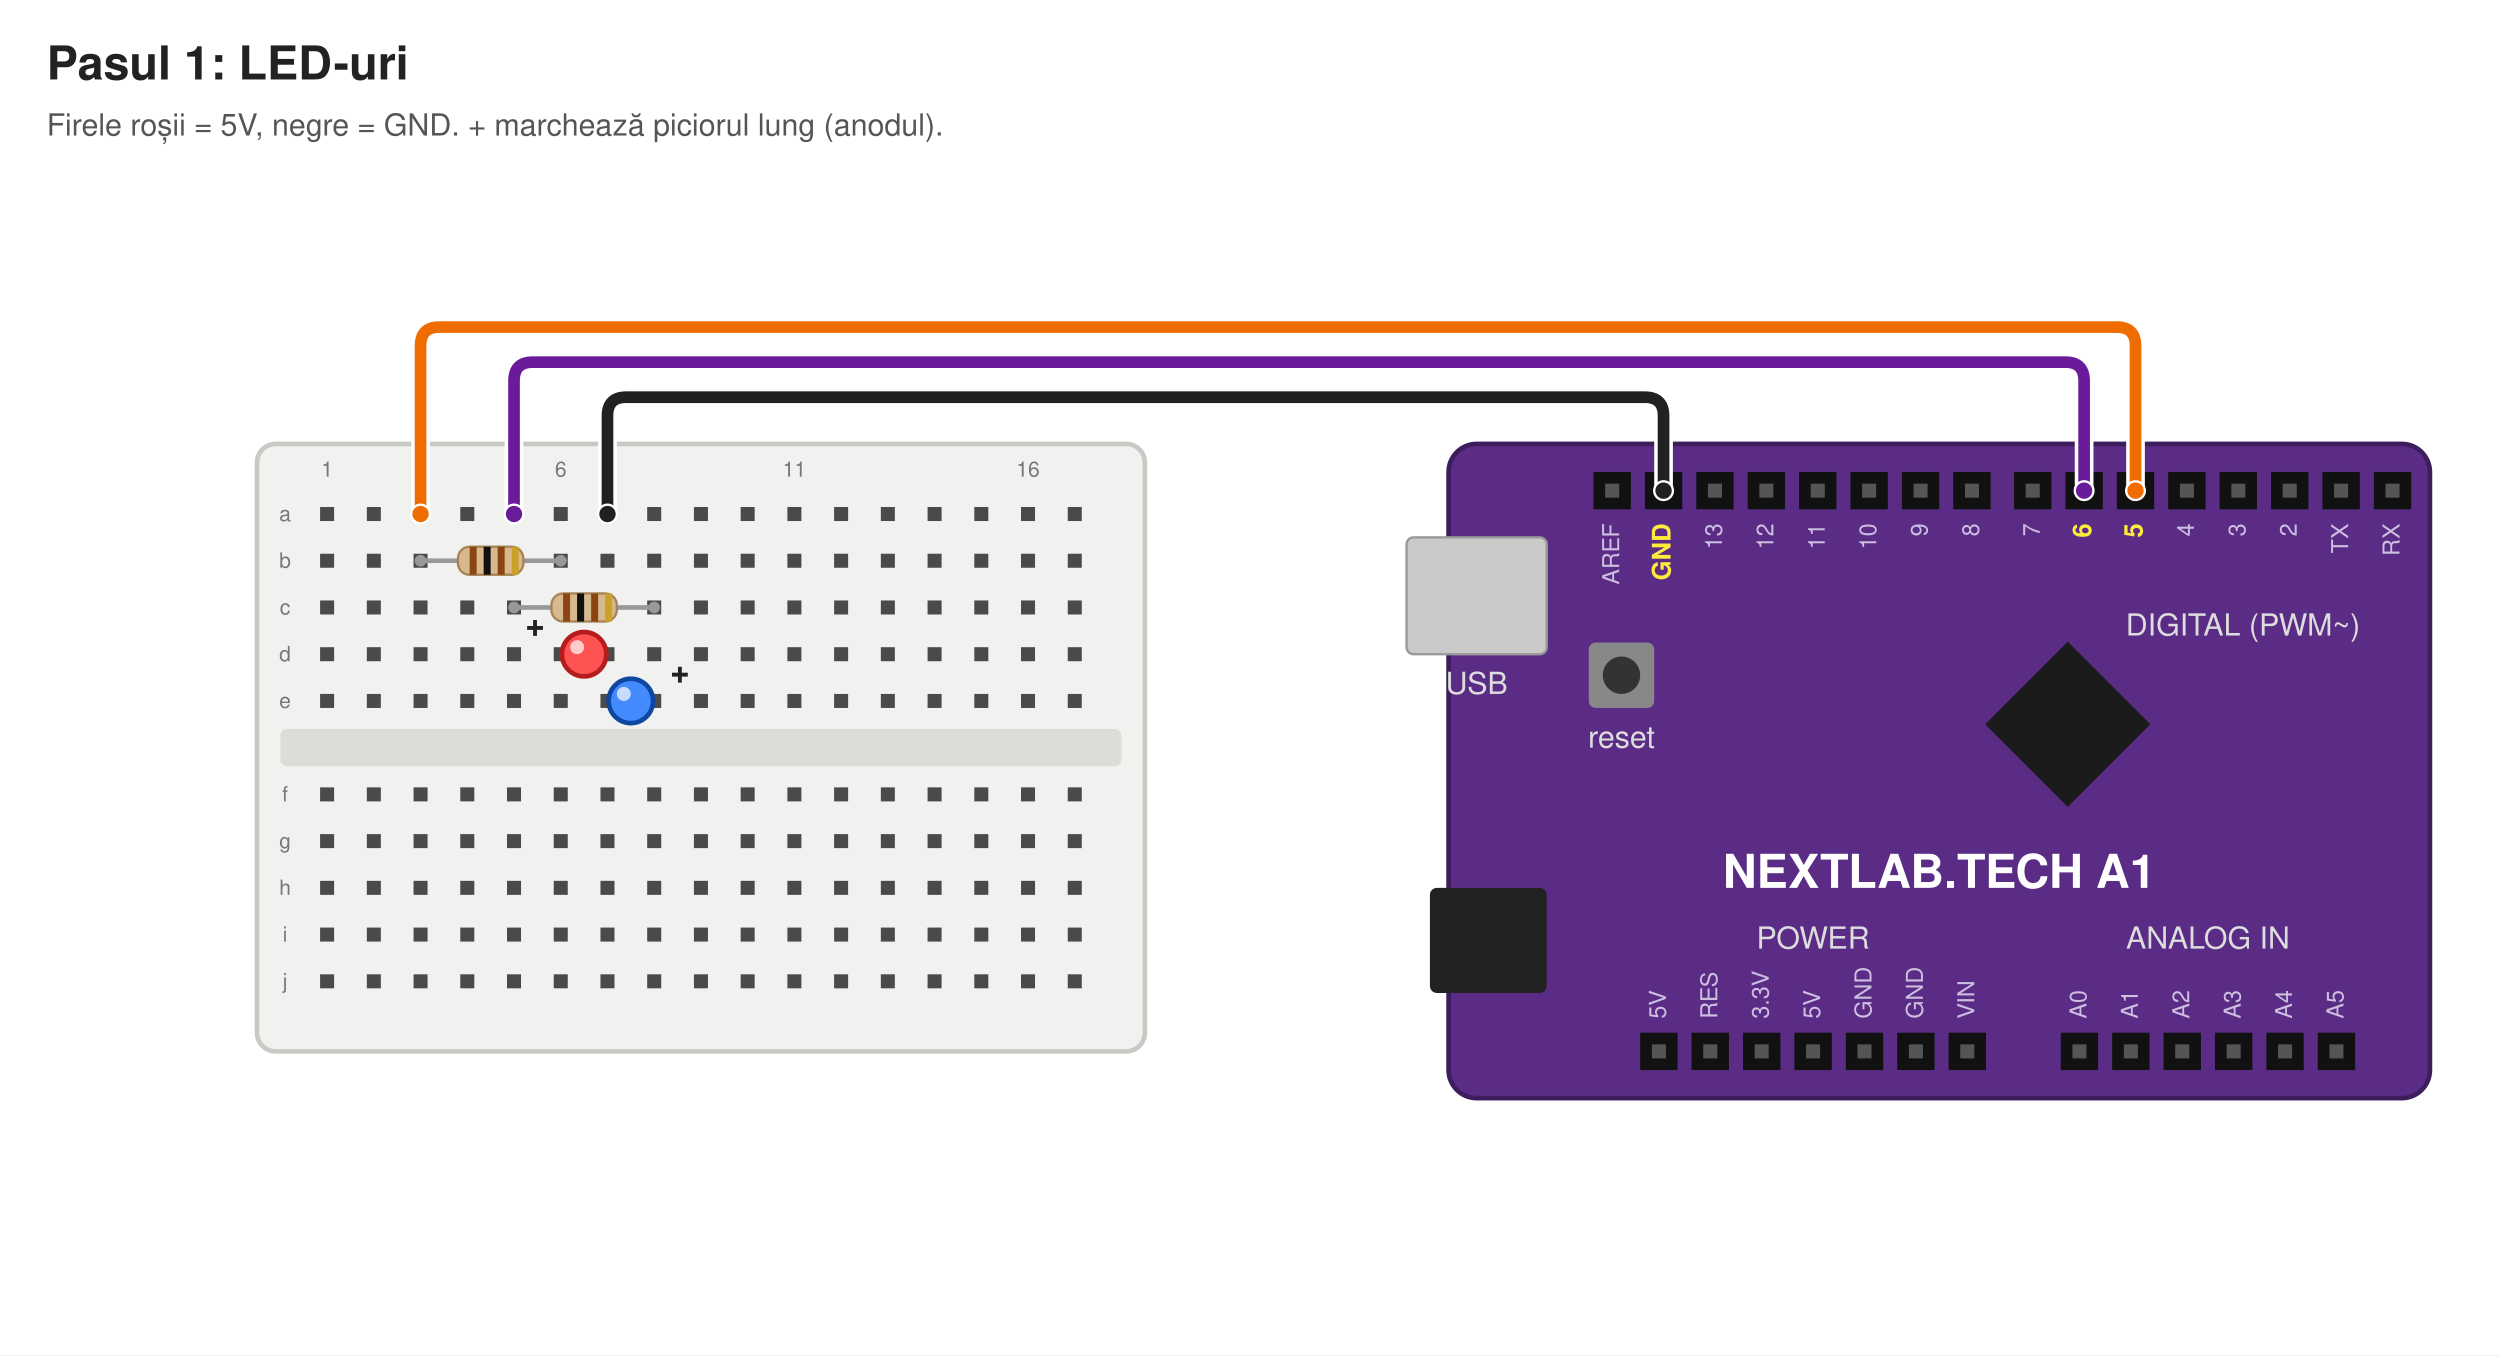
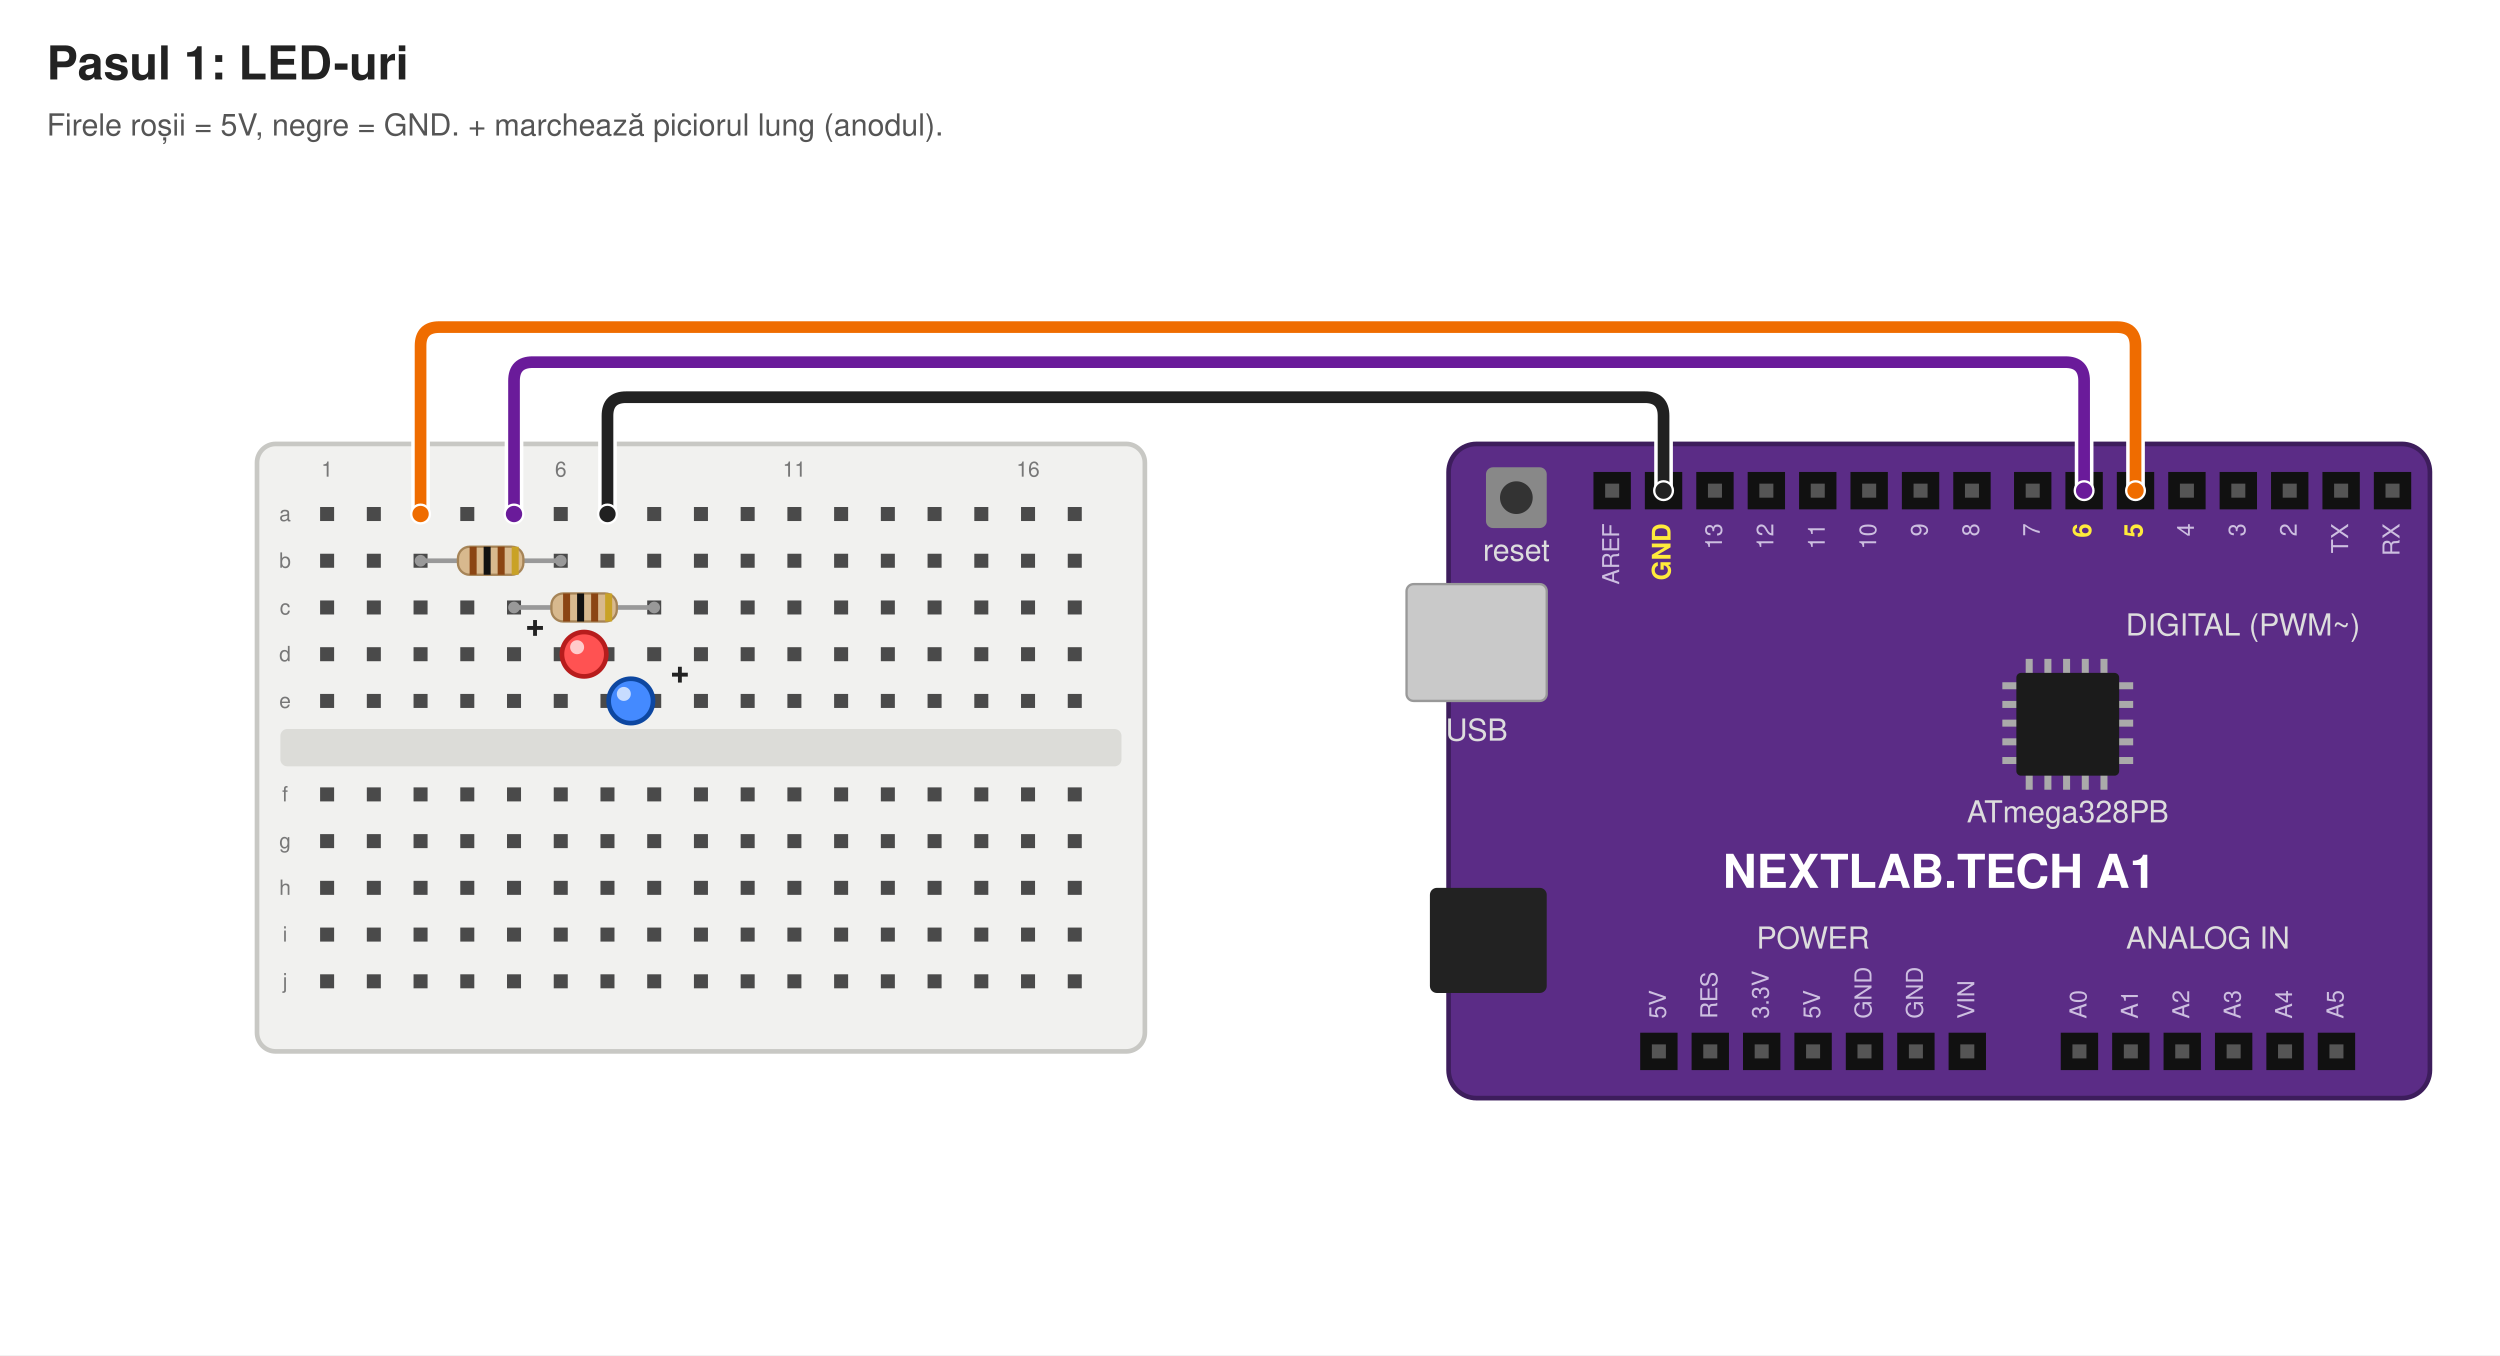
<svg xmlns="http://www.w3.org/2000/svg" viewBox="0 0 1070 580" width="1070" height="580" font-family="Segoe UI, Helvetica, Arial, sans-serif">
  <style>.title{font-size:20px;font-weight:700}.sm{font-size:13px}.xs{font-size:9px;fill:#777}.w{fill:#fff;font-size:10px}
.b{font-weight:700;fill:#222}.plus{font-size:14px;font-weight:700;fill:#222}
.pin{font-size:10px;fill:#cdbfe0}.on{fill:#ffeb3b;font-weight:700;font-size:11px}</style>
  <rect width="1070" height="580" fill="#ffffff" />
  <text x="20" y="34" class="title" fill="#222">Pasul 1: LED-uri</text>
  <text x="20" y="58" class="sm" fill="#555">Firele roșii = 5V, negre = GND. + marchează piciorul lung (anodul).</text>
  <rect x="620" y="190" width="420" height="280" rx="12" fill="#5b2c86" stroke="#3d1d5c" stroke-width="2" />
-   <rect x="602" y="230" width="60" height="50" rx="3" fill="#c9c9c9" stroke="#999" />
-   <text x="632" y="297" class="sm" fill="#ddd" text-anchor="middle">USB</text>
+   <rect x="602" y="250" width="60" height="50" rx="3" fill="#c9c9c9" stroke="#999" />
+   <text x="632" y="317" class="sm" fill="#ddd" text-anchor="middle">USB</text>
  <rect x="612" y="380" width="50" height="45" rx="3" fill="#222" />
-   <rect x="680" y="275" width="28" height="28" rx="3" fill="#888" />
-   <circle cx="694" cy="289" r="8" fill="#333" />
-   <text x="694" y="320" class="sm" fill="#ddd" text-anchor="middle">reset</text>
-   <rect x="860" y="285" width="50" height="50" fill="#1b1b1b" transform="rotate(45 885 310)" />
+   <rect x="636" y="200" width="26" height="26" rx="3" fill="#888" />
+   <circle cx="649" cy="213" r="7" fill="#333" />
+   <text x="649" y="240" class="sm" fill="#ddd" text-anchor="middle">reset</text>
+   <rect x="867" y="282" width="3" height="56" fill="#aaa" />
+   <rect x="875" y="282" width="3" height="56" fill="#aaa" />
+   <rect x="883" y="282" width="3" height="56" fill="#aaa" />
+   <rect x="891" y="282" width="3" height="56" fill="#aaa" />
+   <rect x="899" y="282" width="3" height="56" fill="#aaa" />
+   <rect x="857" y="292" width="56" height="3" fill="#aaa" />
+   <rect x="857" y="300" width="56" height="3" fill="#aaa" />
+   <rect x="857" y="308" width="56" height="3" fill="#aaa" />
+   <rect x="857" y="316" width="56" height="3" fill="#aaa" />
+   <rect x="857" y="324" width="56" height="3" fill="#aaa" />
+   <rect x="863" y="288" width="44" height="44" rx="2" fill="#1b1b1b" />
+   <text x="885" y="352" class="sm" fill="#ddd" text-anchor="middle">ATmega328PB</text>
  <text x="830" y="380" class="title" fill="#fff" text-anchor="middle">NEXTLAB.TECH A1</text>
  <text x="960" y="272" class="sm" fill="#ddd" text-anchor="middle">DIGITAL (PWM~)</text>
  <text x="776" y="406" class="sm" fill="#ddd" text-anchor="middle">POWER</text>
  <text x="945" y="406" class="sm" fill="#ddd" text-anchor="middle">ANALOG IN</text>
  <rect x="682" y="202" width="16" height="16" fill="#111" />
  <rect x="687" y="207" width="6" height="6" fill="#555" />
  <text x="693" y="224" transform="rotate(-90 693 224)" text-anchor="end" class="pin">AREF</text>
  <rect x="704" y="202" width="16" height="16" fill="#111" />
  <rect x="709" y="207" width="6" height="6" fill="#555" />
  <text x="715" y="224" transform="rotate(-90 715 224)" text-anchor="end" class="pin on">GND</text>
  <rect x="726" y="202" width="16" height="16" fill="#111" />
  <rect x="731" y="207" width="6" height="6" fill="#555" />
  <text x="737" y="224" transform="rotate(-90 737 224)" text-anchor="end" class="pin">13</text>
  <rect x="748" y="202" width="16" height="16" fill="#111" />
  <rect x="753" y="207" width="6" height="6" fill="#555" />
  <text x="759" y="224" transform="rotate(-90 759 224)" text-anchor="end" class="pin">12</text>
  <rect x="770" y="202" width="16" height="16" fill="#111" />
  <rect x="775" y="207" width="6" height="6" fill="#555" />
  <text x="781" y="224" transform="rotate(-90 781 224)" text-anchor="end" class="pin">11</text>
  <rect x="792" y="202" width="16" height="16" fill="#111" />
  <rect x="797" y="207" width="6" height="6" fill="#555" />
  <text x="803" y="224" transform="rotate(-90 803 224)" text-anchor="end" class="pin">10</text>
  <rect x="814" y="202" width="16" height="16" fill="#111" />
  <rect x="819" y="207" width="6" height="6" fill="#555" />
  <text x="825" y="224" transform="rotate(-90 825 224)" text-anchor="end" class="pin">9</text>
  <rect x="836" y="202" width="16" height="16" fill="#111" />
  <rect x="841" y="207" width="6" height="6" fill="#555" />
  <text x="847" y="224" transform="rotate(-90 847 224)" text-anchor="end" class="pin">8</text>
  <rect x="862" y="202" width="16" height="16" fill="#111" />
  <rect x="867" y="207" width="6" height="6" fill="#555" />
  <text x="873" y="224" transform="rotate(-90 873 224)" text-anchor="end" class="pin">7</text>
  <rect x="884" y="202" width="16" height="16" fill="#111" />
  <rect x="889" y="207" width="6" height="6" fill="#555" />
  <text x="895" y="224" transform="rotate(-90 895 224)" text-anchor="end" class="pin on">6</text>
  <rect x="906" y="202" width="16" height="16" fill="#111" />
  <rect x="911" y="207" width="6" height="6" fill="#555" />
  <text x="917" y="224" transform="rotate(-90 917 224)" text-anchor="end" class="pin on">5</text>
  <rect x="928" y="202" width="16" height="16" fill="#111" />
  <rect x="933" y="207" width="6" height="6" fill="#555" />
  <text x="939" y="224" transform="rotate(-90 939 224)" text-anchor="end" class="pin">4</text>
  <rect x="950" y="202" width="16" height="16" fill="#111" />
  <rect x="955" y="207" width="6" height="6" fill="#555" />
  <text x="961" y="224" transform="rotate(-90 961 224)" text-anchor="end" class="pin">3</text>
  <rect x="972" y="202" width="16" height="16" fill="#111" />
  <rect x="977" y="207" width="6" height="6" fill="#555" />
  <text x="983" y="224" transform="rotate(-90 983 224)" text-anchor="end" class="pin">2</text>
  <rect x="994" y="202" width="16" height="16" fill="#111" />
  <rect x="999" y="207" width="6" height="6" fill="#555" />
  <text x="1005" y="224" transform="rotate(-90 1005 224)" text-anchor="end" class="pin">TX</text>
  <rect x="1016" y="202" width="16" height="16" fill="#111" />
  <rect x="1021" y="207" width="6" height="6" fill="#555" />
  <text x="1027" y="224" transform="rotate(-90 1027 224)" text-anchor="end" class="pin">RX</text>
  <rect x="702" y="442" width="16" height="16" fill="#111" />
  <rect x="707" y="447" width="6" height="6" fill="#555" />
  <text x="713" y="436" transform="rotate(-90 713 436)" text-anchor="start" class="pin">5V</text>
  <rect x="724" y="442" width="16" height="16" fill="#111" />
  <rect x="729" y="447" width="6" height="6" fill="#555" />
  <text x="735" y="436" transform="rotate(-90 735 436)" text-anchor="start" class="pin">RES</text>
  <rect x="746" y="442" width="16" height="16" fill="#111" />
  <rect x="751" y="447" width="6" height="6" fill="#555" />
  <text x="757" y="436" transform="rotate(-90 757 436)" text-anchor="start" class="pin">3.3V</text>
  <rect x="768" y="442" width="16" height="16" fill="#111" />
  <rect x="773" y="447" width="6" height="6" fill="#555" />
  <text x="779" y="436" transform="rotate(-90 779 436)" text-anchor="start" class="pin">5V</text>
  <rect x="790" y="442" width="16" height="16" fill="#111" />
  <rect x="795" y="447" width="6" height="6" fill="#555" />
  <text x="801" y="436" transform="rotate(-90 801 436)" text-anchor="start" class="pin">GND</text>
  <rect x="812" y="442" width="16" height="16" fill="#111" />
  <rect x="817" y="447" width="6" height="6" fill="#555" />
  <text x="823" y="436" transform="rotate(-90 823 436)" text-anchor="start" class="pin">GND</text>
  <rect x="834" y="442" width="16" height="16" fill="#111" />
  <rect x="839" y="447" width="6" height="6" fill="#555" />
  <text x="845" y="436" transform="rotate(-90 845 436)" text-anchor="start" class="pin">VIN</text>
  <rect x="882" y="442" width="16" height="16" fill="#111" />
  <rect x="887" y="447" width="6" height="6" fill="#555" />
  <text x="893" y="436" transform="rotate(-90 893 436)" text-anchor="start" class="pin">A0</text>
  <rect x="904" y="442" width="16" height="16" fill="#111" />
  <rect x="909" y="447" width="6" height="6" fill="#555" />
  <text x="915" y="436" transform="rotate(-90 915 436)" text-anchor="start" class="pin">A1</text>
  <rect x="926" y="442" width="16" height="16" fill="#111" />
  <rect x="931" y="447" width="6" height="6" fill="#555" />
  <text x="937" y="436" transform="rotate(-90 937 436)" text-anchor="start" class="pin">A2</text>
  <rect x="948" y="442" width="16" height="16" fill="#111" />
  <rect x="953" y="447" width="6" height="6" fill="#555" />
  <text x="959" y="436" transform="rotate(-90 959 436)" text-anchor="start" class="pin">A3</text>
  <rect x="970" y="442" width="16" height="16" fill="#111" />
  <rect x="975" y="447" width="6" height="6" fill="#555" />
  <text x="981" y="436" transform="rotate(-90 981 436)" text-anchor="start" class="pin">A4</text>
  <rect x="992" y="442" width="16" height="16" fill="#111" />
  <rect x="997" y="447" width="6" height="6" fill="#555" />
  <text x="1003" y="436" transform="rotate(-90 1003 436)" text-anchor="start" class="pin">A5</text>
  <rect x="110" y="190" width="380" height="260" rx="8" fill="#f1f1ef" stroke="#c8c8c4" stroke-width="2" />
  <rect x="120" y="312" width="360" height="16" rx="3" fill="#dcdcd8" />
  <rect x="137" y="217" width="6" height="6" fill="#4a4a4a" />
  <rect x="137" y="237" width="6" height="6" fill="#4a4a4a" />
  <rect x="137" y="257" width="6" height="6" fill="#4a4a4a" />
  <rect x="137" y="277" width="6" height="6" fill="#4a4a4a" />
  <rect x="137" y="297" width="6" height="6" fill="#4a4a4a" />
  <rect x="137" y="337" width="6" height="6" fill="#4a4a4a" />
  <rect x="137" y="357" width="6" height="6" fill="#4a4a4a" />
  <rect x="137" y="377" width="6" height="6" fill="#4a4a4a" />
  <rect x="137" y="397" width="6" height="6" fill="#4a4a4a" />
  <rect x="137" y="417" width="6" height="6" fill="#4a4a4a" />
  <text x="140" y="204" class="xs" text-anchor="middle">1</text>
  <rect x="157" y="217" width="6" height="6" fill="#4a4a4a" />
  <rect x="157" y="237" width="6" height="6" fill="#4a4a4a" />
  <rect x="157" y="257" width="6" height="6" fill="#4a4a4a" />
  <rect x="157" y="277" width="6" height="6" fill="#4a4a4a" />
  <rect x="157" y="297" width="6" height="6" fill="#4a4a4a" />
  <rect x="157" y="337" width="6" height="6" fill="#4a4a4a" />
  <rect x="157" y="357" width="6" height="6" fill="#4a4a4a" />
  <rect x="157" y="377" width="6" height="6" fill="#4a4a4a" />
  <rect x="157" y="397" width="6" height="6" fill="#4a4a4a" />
  <rect x="157" y="417" width="6" height="6" fill="#4a4a4a" />
  <rect x="177" y="217" width="6" height="6" fill="#4a4a4a" />
  <rect x="177" y="237" width="6" height="6" fill="#4a4a4a" />
  <rect x="177" y="257" width="6" height="6" fill="#4a4a4a" />
  <rect x="177" y="277" width="6" height="6" fill="#4a4a4a" />
  <rect x="177" y="297" width="6" height="6" fill="#4a4a4a" />
  <rect x="177" y="337" width="6" height="6" fill="#4a4a4a" />
  <rect x="177" y="357" width="6" height="6" fill="#4a4a4a" />
  <rect x="177" y="377" width="6" height="6" fill="#4a4a4a" />
  <rect x="177" y="397" width="6" height="6" fill="#4a4a4a" />
  <rect x="177" y="417" width="6" height="6" fill="#4a4a4a" />
  <rect x="197" y="217" width="6" height="6" fill="#4a4a4a" />
  <rect x="197" y="237" width="6" height="6" fill="#4a4a4a" />
  <rect x="197" y="257" width="6" height="6" fill="#4a4a4a" />
  <rect x="197" y="277" width="6" height="6" fill="#4a4a4a" />
  <rect x="197" y="297" width="6" height="6" fill="#4a4a4a" />
  <rect x="197" y="337" width="6" height="6" fill="#4a4a4a" />
  <rect x="197" y="357" width="6" height="6" fill="#4a4a4a" />
  <rect x="197" y="377" width="6" height="6" fill="#4a4a4a" />
  <rect x="197" y="397" width="6" height="6" fill="#4a4a4a" />
  <rect x="197" y="417" width="6" height="6" fill="#4a4a4a" />
  <rect x="217" y="217" width="6" height="6" fill="#4a4a4a" />
  <rect x="217" y="237" width="6" height="6" fill="#4a4a4a" />
  <rect x="217" y="257" width="6" height="6" fill="#4a4a4a" />
  <rect x="217" y="277" width="6" height="6" fill="#4a4a4a" />
  <rect x="217" y="297" width="6" height="6" fill="#4a4a4a" />
  <rect x="217" y="337" width="6" height="6" fill="#4a4a4a" />
  <rect x="217" y="357" width="6" height="6" fill="#4a4a4a" />
  <rect x="217" y="377" width="6" height="6" fill="#4a4a4a" />
  <rect x="217" y="397" width="6" height="6" fill="#4a4a4a" />
  <rect x="217" y="417" width="6" height="6" fill="#4a4a4a" />
  <rect x="237" y="217" width="6" height="6" fill="#4a4a4a" />
  <rect x="237" y="237" width="6" height="6" fill="#4a4a4a" />
  <rect x="237" y="257" width="6" height="6" fill="#4a4a4a" />
  <rect x="237" y="277" width="6" height="6" fill="#4a4a4a" />
  <rect x="237" y="297" width="6" height="6" fill="#4a4a4a" />
  <rect x="237" y="337" width="6" height="6" fill="#4a4a4a" />
  <rect x="237" y="357" width="6" height="6" fill="#4a4a4a" />
  <rect x="237" y="377" width="6" height="6" fill="#4a4a4a" />
  <rect x="237" y="397" width="6" height="6" fill="#4a4a4a" />
  <rect x="237" y="417" width="6" height="6" fill="#4a4a4a" />
  <text x="240" y="204" class="xs" text-anchor="middle">6</text>
  <rect x="257" y="217" width="6" height="6" fill="#4a4a4a" />
  <rect x="257" y="237" width="6" height="6" fill="#4a4a4a" />
  <rect x="257" y="257" width="6" height="6" fill="#4a4a4a" />
  <rect x="257" y="277" width="6" height="6" fill="#4a4a4a" />
  <rect x="257" y="297" width="6" height="6" fill="#4a4a4a" />
  <rect x="257" y="337" width="6" height="6" fill="#4a4a4a" />
  <rect x="257" y="357" width="6" height="6" fill="#4a4a4a" />
  <rect x="257" y="377" width="6" height="6" fill="#4a4a4a" />
  <rect x="257" y="397" width="6" height="6" fill="#4a4a4a" />
  <rect x="257" y="417" width="6" height="6" fill="#4a4a4a" />
  <rect x="277" y="217" width="6" height="6" fill="#4a4a4a" />
  <rect x="277" y="237" width="6" height="6" fill="#4a4a4a" />
  <rect x="277" y="257" width="6" height="6" fill="#4a4a4a" />
  <rect x="277" y="277" width="6" height="6" fill="#4a4a4a" />
  <rect x="277" y="297" width="6" height="6" fill="#4a4a4a" />
  <rect x="277" y="337" width="6" height="6" fill="#4a4a4a" />
  <rect x="277" y="357" width="6" height="6" fill="#4a4a4a" />
  <rect x="277" y="377" width="6" height="6" fill="#4a4a4a" />
  <rect x="277" y="397" width="6" height="6" fill="#4a4a4a" />
  <rect x="277" y="417" width="6" height="6" fill="#4a4a4a" />
  <rect x="297" y="217" width="6" height="6" fill="#4a4a4a" />
  <rect x="297" y="237" width="6" height="6" fill="#4a4a4a" />
  <rect x="297" y="257" width="6" height="6" fill="#4a4a4a" />
  <rect x="297" y="277" width="6" height="6" fill="#4a4a4a" />
  <rect x="297" y="297" width="6" height="6" fill="#4a4a4a" />
  <rect x="297" y="337" width="6" height="6" fill="#4a4a4a" />
  <rect x="297" y="357" width="6" height="6" fill="#4a4a4a" />
  <rect x="297" y="377" width="6" height="6" fill="#4a4a4a" />
  <rect x="297" y="397" width="6" height="6" fill="#4a4a4a" />
  <rect x="297" y="417" width="6" height="6" fill="#4a4a4a" />
  <rect x="317" y="217" width="6" height="6" fill="#4a4a4a" />
  <rect x="317" y="237" width="6" height="6" fill="#4a4a4a" />
  <rect x="317" y="257" width="6" height="6" fill="#4a4a4a" />
  <rect x="317" y="277" width="6" height="6" fill="#4a4a4a" />
  <rect x="317" y="297" width="6" height="6" fill="#4a4a4a" />
  <rect x="317" y="337" width="6" height="6" fill="#4a4a4a" />
  <rect x="317" y="357" width="6" height="6" fill="#4a4a4a" />
  <rect x="317" y="377" width="6" height="6" fill="#4a4a4a" />
  <rect x="317" y="397" width="6" height="6" fill="#4a4a4a" />
  <rect x="317" y="417" width="6" height="6" fill="#4a4a4a" />
  <rect x="337" y="217" width="6" height="6" fill="#4a4a4a" />
  <rect x="337" y="237" width="6" height="6" fill="#4a4a4a" />
  <rect x="337" y="257" width="6" height="6" fill="#4a4a4a" />
  <rect x="337" y="277" width="6" height="6" fill="#4a4a4a" />
  <rect x="337" y="297" width="6" height="6" fill="#4a4a4a" />
  <rect x="337" y="337" width="6" height="6" fill="#4a4a4a" />
  <rect x="337" y="357" width="6" height="6" fill="#4a4a4a" />
  <rect x="337" y="377" width="6" height="6" fill="#4a4a4a" />
  <rect x="337" y="397" width="6" height="6" fill="#4a4a4a" />
  <rect x="337" y="417" width="6" height="6" fill="#4a4a4a" />
  <text x="340" y="204" class="xs" text-anchor="middle">11</text>
  <rect x="357" y="217" width="6" height="6" fill="#4a4a4a" />
  <rect x="357" y="237" width="6" height="6" fill="#4a4a4a" />
  <rect x="357" y="257" width="6" height="6" fill="#4a4a4a" />
  <rect x="357" y="277" width="6" height="6" fill="#4a4a4a" />
  <rect x="357" y="297" width="6" height="6" fill="#4a4a4a" />
  <rect x="357" y="337" width="6" height="6" fill="#4a4a4a" />
  <rect x="357" y="357" width="6" height="6" fill="#4a4a4a" />
  <rect x="357" y="377" width="6" height="6" fill="#4a4a4a" />
  <rect x="357" y="397" width="6" height="6" fill="#4a4a4a" />
  <rect x="357" y="417" width="6" height="6" fill="#4a4a4a" />
  <rect x="377" y="217" width="6" height="6" fill="#4a4a4a" />
  <rect x="377" y="237" width="6" height="6" fill="#4a4a4a" />
  <rect x="377" y="257" width="6" height="6" fill="#4a4a4a" />
  <rect x="377" y="277" width="6" height="6" fill="#4a4a4a" />
  <rect x="377" y="297" width="6" height="6" fill="#4a4a4a" />
  <rect x="377" y="337" width="6" height="6" fill="#4a4a4a" />
  <rect x="377" y="357" width="6" height="6" fill="#4a4a4a" />
  <rect x="377" y="377" width="6" height="6" fill="#4a4a4a" />
  <rect x="377" y="397" width="6" height="6" fill="#4a4a4a" />
  <rect x="377" y="417" width="6" height="6" fill="#4a4a4a" />
  <rect x="397" y="217" width="6" height="6" fill="#4a4a4a" />
  <rect x="397" y="237" width="6" height="6" fill="#4a4a4a" />
  <rect x="397" y="257" width="6" height="6" fill="#4a4a4a" />
  <rect x="397" y="277" width="6" height="6" fill="#4a4a4a" />
  <rect x="397" y="297" width="6" height="6" fill="#4a4a4a" />
  <rect x="397" y="337" width="6" height="6" fill="#4a4a4a" />
  <rect x="397" y="357" width="6" height="6" fill="#4a4a4a" />
  <rect x="397" y="377" width="6" height="6" fill="#4a4a4a" />
  <rect x="397" y="397" width="6" height="6" fill="#4a4a4a" />
  <rect x="397" y="417" width="6" height="6" fill="#4a4a4a" />
  <rect x="417" y="217" width="6" height="6" fill="#4a4a4a" />
  <rect x="417" y="237" width="6" height="6" fill="#4a4a4a" />
  <rect x="417" y="257" width="6" height="6" fill="#4a4a4a" />
  <rect x="417" y="277" width="6" height="6" fill="#4a4a4a" />
  <rect x="417" y="297" width="6" height="6" fill="#4a4a4a" />
  <rect x="417" y="337" width="6" height="6" fill="#4a4a4a" />
  <rect x="417" y="357" width="6" height="6" fill="#4a4a4a" />
  <rect x="417" y="377" width="6" height="6" fill="#4a4a4a" />
  <rect x="417" y="397" width="6" height="6" fill="#4a4a4a" />
  <rect x="417" y="417" width="6" height="6" fill="#4a4a4a" />
  <rect x="437" y="217" width="6" height="6" fill="#4a4a4a" />
  <rect x="437" y="237" width="6" height="6" fill="#4a4a4a" />
  <rect x="437" y="257" width="6" height="6" fill="#4a4a4a" />
  <rect x="437" y="277" width="6" height="6" fill="#4a4a4a" />
  <rect x="437" y="297" width="6" height="6" fill="#4a4a4a" />
  <rect x="437" y="337" width="6" height="6" fill="#4a4a4a" />
  <rect x="437" y="357" width="6" height="6" fill="#4a4a4a" />
  <rect x="437" y="377" width="6" height="6" fill="#4a4a4a" />
  <rect x="437" y="397" width="6" height="6" fill="#4a4a4a" />
  <rect x="437" y="417" width="6" height="6" fill="#4a4a4a" />
  <text x="440" y="204" class="xs" text-anchor="middle">16</text>
  <rect x="457" y="217" width="6" height="6" fill="#4a4a4a" />
  <rect x="457" y="237" width="6" height="6" fill="#4a4a4a" />
  <rect x="457" y="257" width="6" height="6" fill="#4a4a4a" />
  <rect x="457" y="277" width="6" height="6" fill="#4a4a4a" />
  <rect x="457" y="297" width="6" height="6" fill="#4a4a4a" />
  <rect x="457" y="337" width="6" height="6" fill="#4a4a4a" />
  <rect x="457" y="357" width="6" height="6" fill="#4a4a4a" />
  <rect x="457" y="377" width="6" height="6" fill="#4a4a4a" />
  <rect x="457" y="397" width="6" height="6" fill="#4a4a4a" />
  <rect x="457" y="417" width="6" height="6" fill="#4a4a4a" />
  <text x="122" y="223" class="xs" text-anchor="middle">a</text>
  <text x="122" y="243" class="xs" text-anchor="middle">b</text>
  <text x="122" y="263" class="xs" text-anchor="middle">c</text>
  <text x="122" y="283" class="xs" text-anchor="middle">d</text>
  <text x="122" y="303" class="xs" text-anchor="middle">e</text>
  <text x="122" y="343" class="xs" text-anchor="middle">f</text>
  <text x="122" y="363" class="xs" text-anchor="middle">g</text>
  <text x="122" y="383" class="xs" text-anchor="middle">h</text>
  <text x="122" y="403" class="xs" text-anchor="middle">i</text>
  <text x="122" y="423" class="xs" text-anchor="middle">j</text>
  <line x1="180" y1="240" x2="240" y2="240" stroke="#999" stroke-width="2" />
  <circle cx="180" cy="240" r="2.5" fill="#999" />
  <circle cx="240" cy="240" r="2.5" fill="#999" />
  <rect x="196.0" y="234" width="28" height="12" rx="5" fill="#d8b98e" stroke="#a68457" />
  <rect x="201.0" y="234" width="3" height="12" fill="#8b4513" />
  <rect x="207.0" y="234" width="3" height="12" fill="#111" />
  <rect x="213.0" y="234" width="3" height="12" fill="#8b4513" />
  <rect x="219.0" y="234" width="3" height="12" fill="#c9a227" />
  <line x1="220" y1="260" x2="280" y2="260" stroke="#999" stroke-width="2" />
  <circle cx="220" cy="260" r="2.5" fill="#999" />
  <circle cx="280" cy="260" r="2.5" fill="#999" />
  <rect x="236.0" y="254" width="28" height="12" rx="5" fill="#d8b98e" stroke="#a68457" />
  <rect x="241.0" y="254" width="3" height="12" fill="#8b4513" />
  <rect x="247.0" y="254" width="3" height="12" fill="#111" />
  <rect x="253.0" y="254" width="3" height="12" fill="#8b4513" />
  <rect x="259.0" y="254" width="3" height="12" fill="#c9a227" />
  <circle cx="250.0" cy="280" r="9.5" fill="#ff5252" stroke="#b71c1c" stroke-width="2" />
  <circle cx="247.0" cy="277" r="3" fill="#fff" opacity="0.7" />
  <text x="229" y="272" class="plus" text-anchor="middle">+</text>
  <circle cx="270.0" cy="300" r="9.5" fill="#448aff" stroke="#0d47a1" stroke-width="2" />
  <circle cx="267.0" cy="297" r="3" fill="#fff" opacity="0.7" />
  <text x="291" y="292" class="plus" text-anchor="middle">+</text>
  <path d="M180,220 L180,148 Q180,140 188,140 L906,140 Q914,140 914,148 L914,210" fill="none" stroke="#fff" stroke-width="8" stroke-linejoin="round" />
  <path d="M180,220 L180,148 Q180,140 188,140 L906,140 Q914,140 914,148 L914,210" fill="none" stroke="#ef6c00" stroke-width="5" stroke-linejoin="round" stroke-linecap="round" />
  <circle cx="180" cy="220" r="4" fill="#ef6c00" stroke="#fff" />
  <circle cx="914" cy="210" r="4" fill="#ef6c00" stroke="#fff" />
  <path d="M220,220 L220,163 Q220,155 228,155 L884,155 Q892,155 892,163 L892,210" fill="none" stroke="#fff" stroke-width="8" stroke-linejoin="round" />
  <path d="M220,220 L220,163 Q220,155 228,155 L884,155 Q892,155 892,163 L892,210" fill="none" stroke="#6a1b9a" stroke-width="5" stroke-linejoin="round" stroke-linecap="round" />
  <circle cx="220" cy="220" r="4" fill="#6a1b9a" stroke="#fff" />
  <circle cx="892" cy="210" r="4" fill="#6a1b9a" stroke="#fff" />
  <path d="M260,220 L260,178 Q260,170 268,170 L704,170 Q712,170 712,178 L712,210" fill="none" stroke="#fff" stroke-width="8" stroke-linejoin="round" />
  <path d="M260,220 L260,178 Q260,170 268,170 L704,170 Q712,170 712,178 L712,210" fill="none" stroke="#212121" stroke-width="5" stroke-linejoin="round" stroke-linecap="round" />
  <circle cx="260" cy="220" r="4" fill="#212121" stroke="#fff" />
  <circle cx="712" cy="210" r="4" fill="#212121" stroke="#fff" />
</svg>
